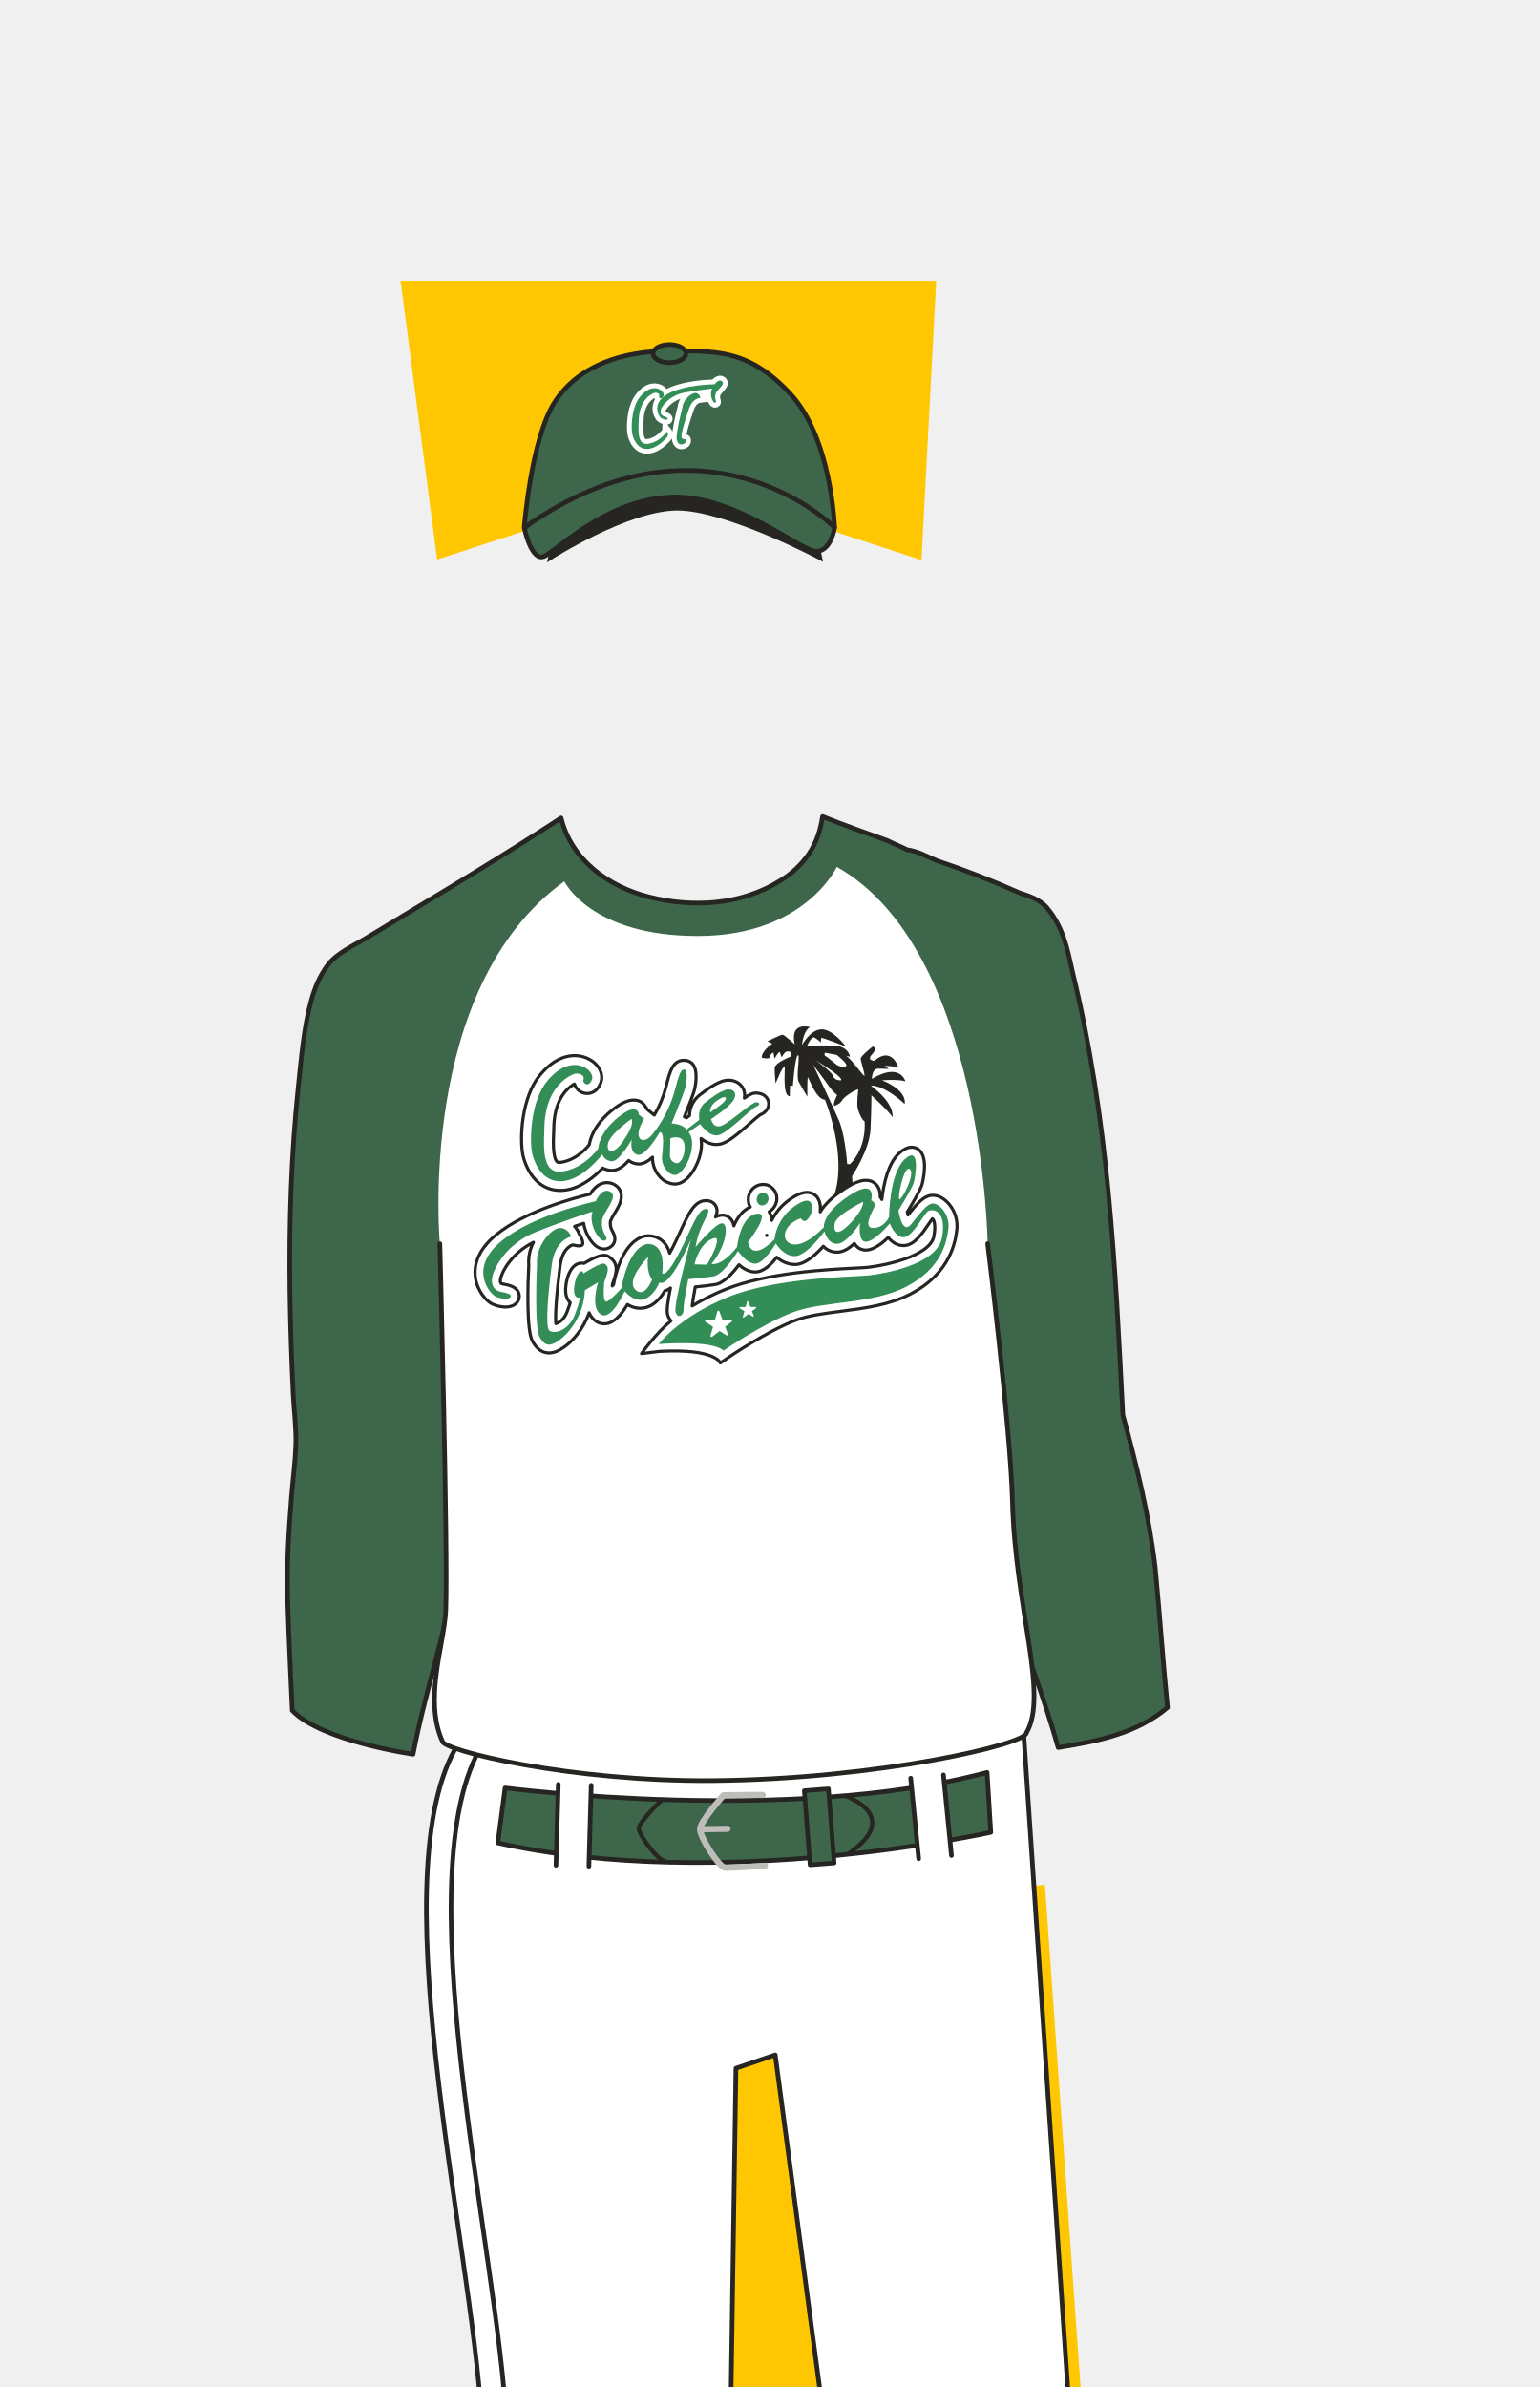
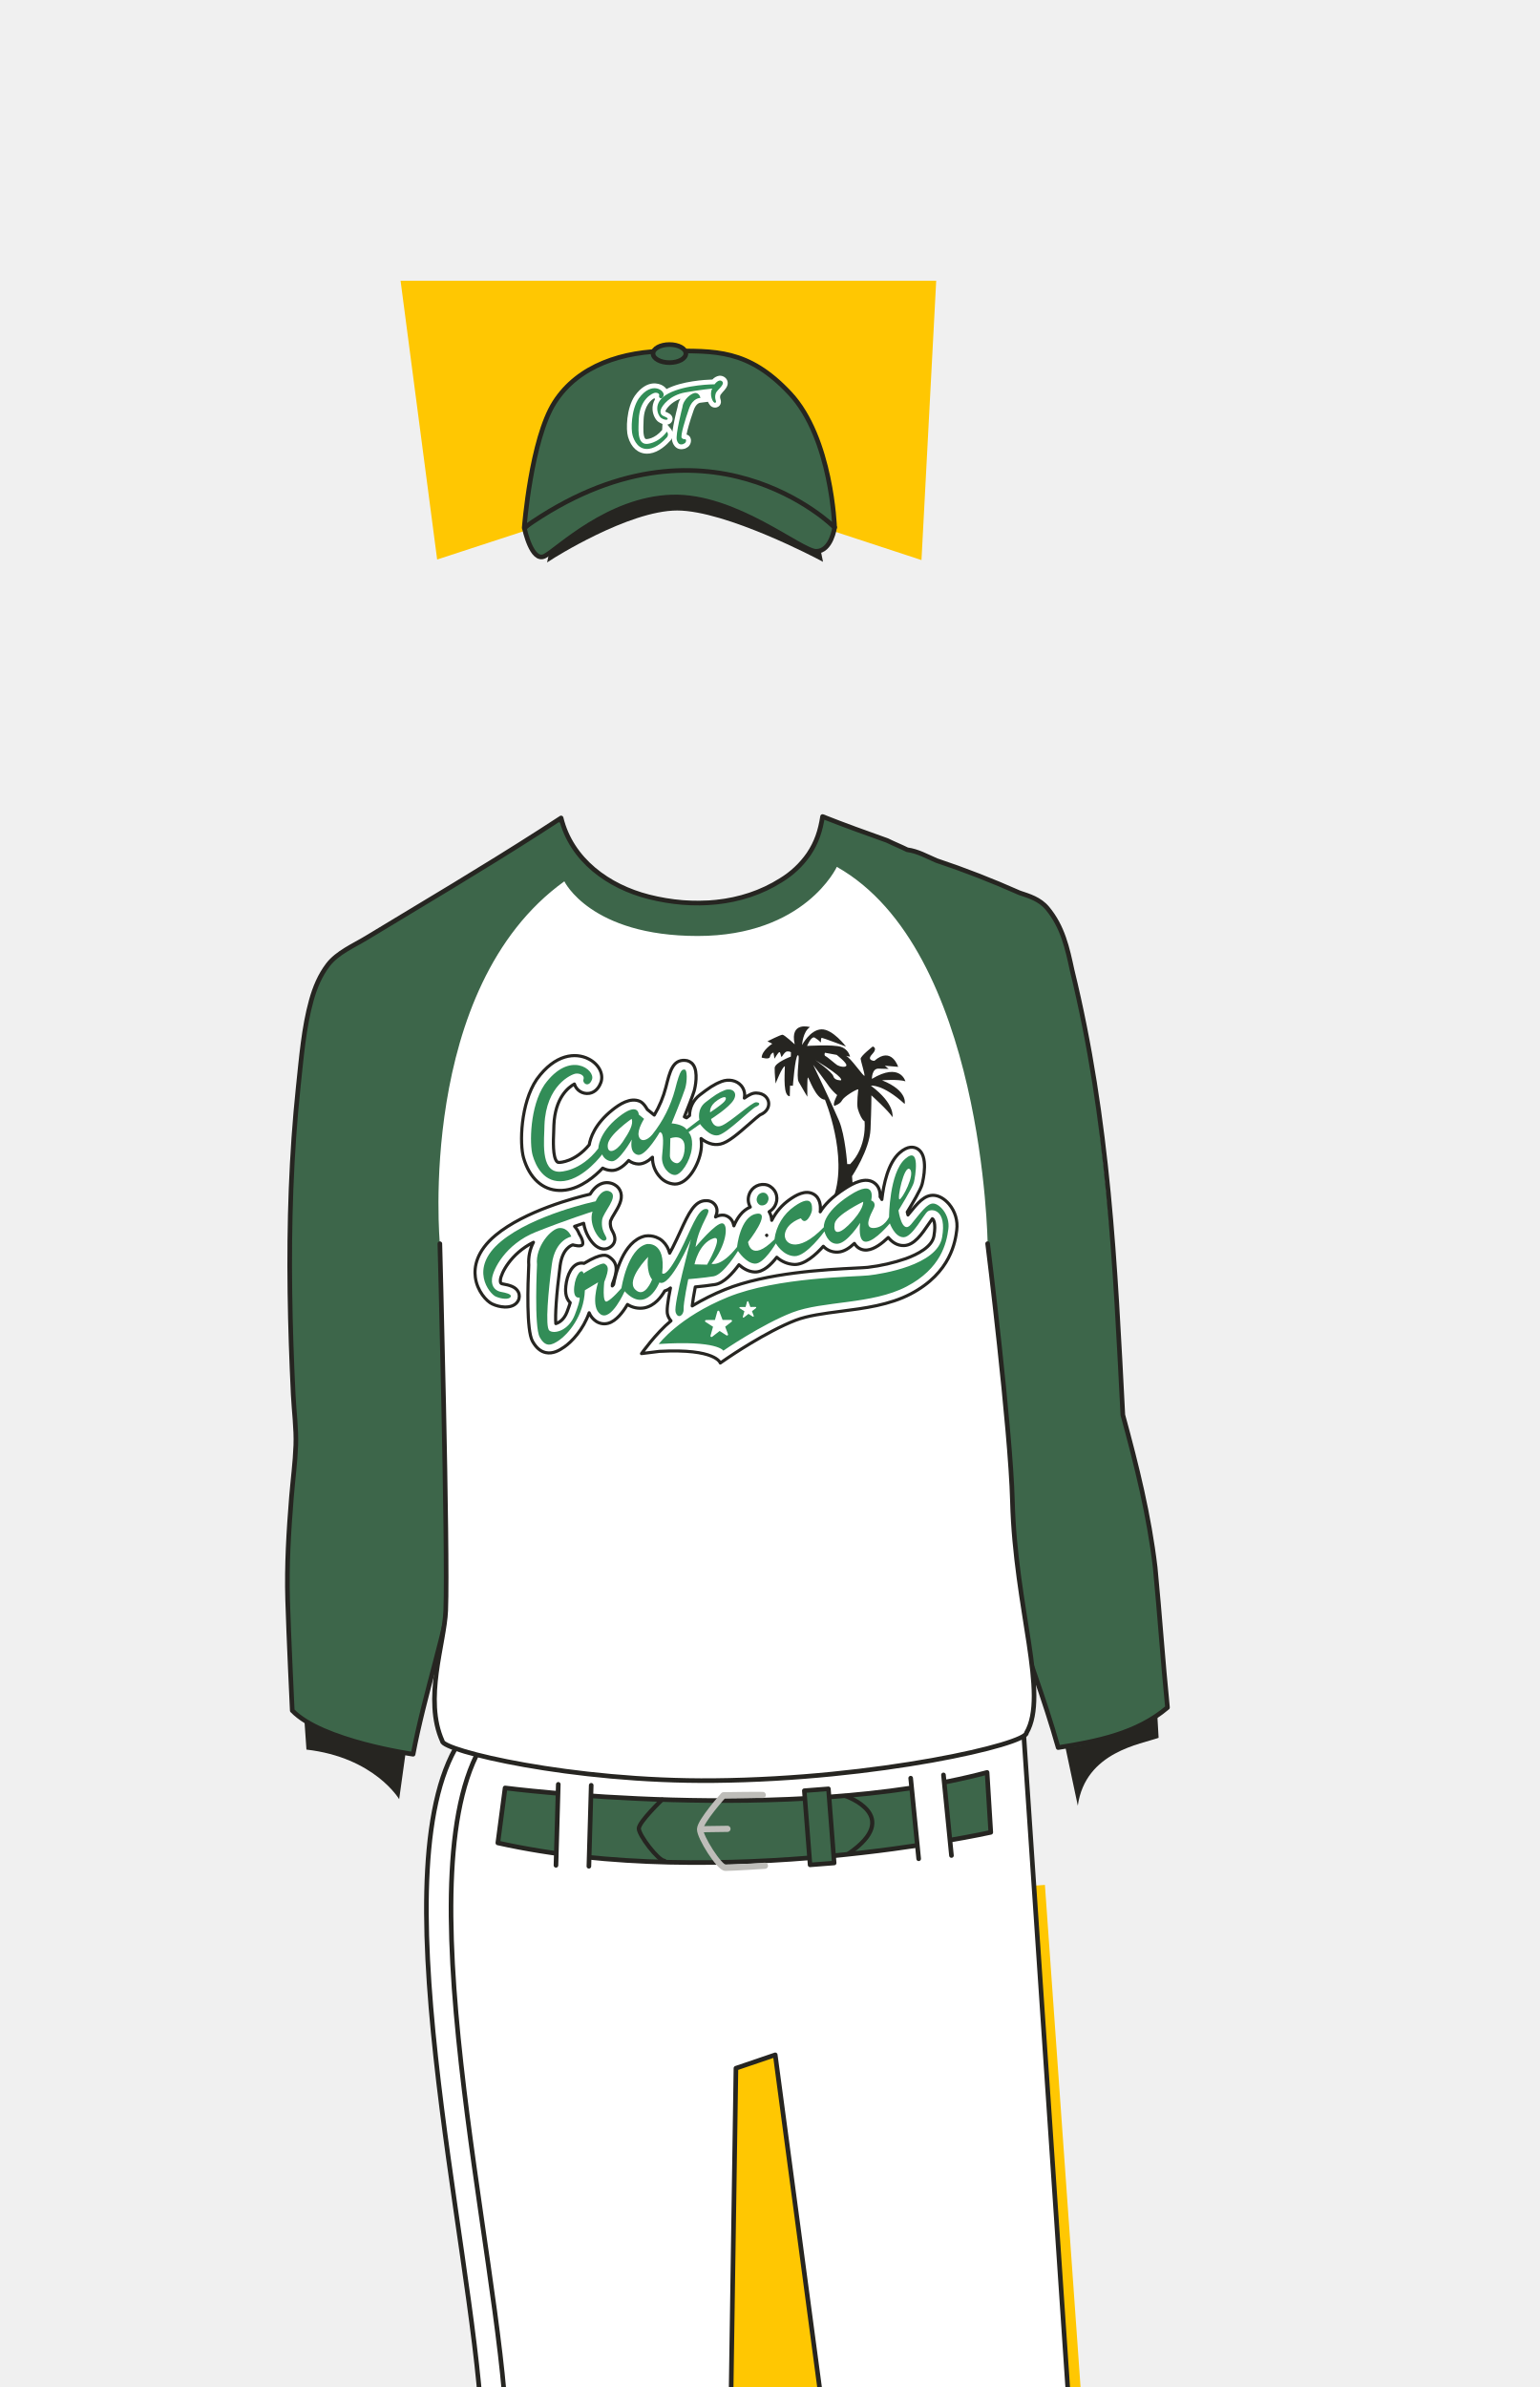
<svg xmlns="http://www.w3.org/2000/svg" width="1000" height="1550" viewBox="0 0 1000 1550">
+   <path d="M196.35 1097.91l2.65 38.19c44.27 5.09 60.21 32.22 60.21 32.22l5.85-42zM688.72 1119.74l11.19 52.76c5-35.24 41.37-39.88 52.48-44.08-.72-12.14-2.14-37.07-2.14-37.07z" fill="#262521" />
  <path d="M356.83 554.77c-137.92 66-83.67 318.44-83.67 318.44l410.13-12.48C696.6 653.15 542.7 548 542.7 548s-60.96 105.15-185.87 6.77z" fill="#fff" />
  <path fill="#ffc702" d="M410.234 1243.01l268.325-19.046 24.202 340.972-268.325 19.046z" />
  <path d="M474.49 1571.13l3.42-228.13 25.52-8.68L535 1571.13h159.77L663.3 1104s-44.56-4.3-186.47.2-161.49 4.13-176.29 23.62c-56.9 78.8 6 328.11 12.13 443.29z" fill="#fff" stroke="#262521" stroke-linecap="round" stroke-linejoin="round" stroke-width="3" />
  <path d="M328.92 1576.58c-4.33-112.56-70.2-368.68-12.38-448.74" fill="none" stroke="#262521" stroke-linecap="round" stroke-linejoin="round" stroke-width="3" />
  <path d="M364.35 531.24s.01-.04 0 0zM752.22 1043c-3.84-55.87-22.89-124.63-22.89-124.63s-14.58-307-52.88-331.94c-10.88-7.11-142.29-56.21-142.29-56.21s-2.49 55-82.84 55c-65.09 0-82.1-39.23-86.22-51.38a11.73 11.73 0 01-.75-2.59c-1 .64-100.94 62.69-145.44 89.5C174.18 647.69 192.24 945 192.24 945a619.73 619.73 0 00-3.6 128.12c.91 11.33 1.47 23.83 1.84 36.88 8.89 15.36 65.22 26.13 77.78 29.11 1.78-12.52 3.91-23.64 6.49-31.78 9.83-31 21.45-88.33 21.45-88.33l-10.56-211.41s-15.48-166.05 80.84-235.3c0 0 16.93 35.49 86.59 35.49s90.36-44.88 90.36-44.88c95.46 53.88 97.93 244.69 97.93 244.69l14.35 232.5c9 22.79 21.21 59.81 31.09 95.55 3.67-.31 7.34-.78 11-1.4a149 149 0 0042.6-14.35 151.15 151.15 0 0017.5-10.53c-2.17-21.94-4.2-44.69-5.68-66.36z" fill="#3d664a" />
  <path d="M296.2 1019c-6.07 38.77-20.52 80.77-27.94 120.11 0 0-59.32-8.41-78.48-28.36 0 0-2.37-49.55-3-72-.65-22.21.7-44.41 2.48-66.55.9-11.21 2.44-22.51 2.83-33.76.38-10.83-1.16-22-1.69-32.88-1.07-22.14-1.85-44.31-2.14-66.48-.6-44.57.78-89.21 5.45-133.56 2-18.58 3.46-38 8.48-56.06 2.28-8.2 5.61-16.2 10.82-23 6.08-7.92 16.59-12.33 25-17.44 37.67-22.79 75.56-45.22 112.64-69q6.87-4.41 13.72-8.88c.77 3.15-1.74 1.31 0 0 6.67 27.31 30.83 44.6 56.92 51.21 28.8 7.31 60.31 5.4 85.86-10.78a59.36 59.36 0 0017.95-16.87c5.23-7.75 7.63-15.31 9.06-24.48a10.63 10.63 0 011.83.7c-.61-.22-1.23-.44-1.83-.7 14 5.57 28 10.57 42 15.57 4 2 9 4 13 6 7 1 12 4 19 7q27 9 54 21c6 2 13 4 18 10 10 12 13 26 16 40 24 98 28 192 33 289 9 33 17 65 21 99 3 31 5 61 8 91-20 17-46 22-71 26-9-32-21-63-31.42-94.7" fill="none" stroke="#262521" stroke-linecap="round" stroke-linejoin="round" stroke-width="3" />
  <path d="M285.64 807.59s5.34 199.1 3.82 238.13c-.83 21.49-14.5 57.74-2.19 84.92 0 6 83.58 26.51 176.48 25.59 106.33-1 203.23-23.71 202.81-31 14.5-25-7.3-80.44-9.1-150.4-1.22-47.58-16.1-167.27-16.1-167.27" fill="#fff" stroke="#262521" stroke-linecap="round" stroke-linejoin="round" stroke-width="3" />
  <path d="M572.81 701.49s10.47-.83 15.15.65c0 0-3.35-12.6-21.76-1.57 0 0-.08-6.76 4.26-6.65l6.63.18-2.5-2.07 8.66.73s-4.24-13.63-15.46-3.91c0 0-5.36-.14-1.42-4.3s.38-5 .38-5-8.07 6.29-7.86 8.05 2.56 9.08 2.52 10.83-9.38-12.26-12.17-12.83l2.79.57a8.92 8.92 0 00-6-6.41c-5.06-1.64-21.93-.58-21.93-.58s2.73-6.69 5-5.37a20.77 20.77 0 014 3.11s-.17-3 .59-3 15.68 5.66 15.68 5.66-8.63-11.49-16-11.18-12.52 10.19-12.52 10.19.48-8.75 5.15-11.64c0 0-13.3-4-9.93 11.17 0 0-6.67-6.18-7.92-6.22s-9.78 4.27-9.78 4.27l3.15 1.57s-6.77 4.35-6.9 9c0 0 5 1.61 5.4-.56a3.45 3.45 0 012.24-2.73l.69 4s2.33-4 3.13-4.25 1 3.08 1.43 3.09 2.05-3.6 3.82-3.56a4 4 0 012.31.5l-.08 2.87s-10.41 3.91-10.5 7.39.62 10.11.62 10.11 4.15-10.86 6-11.25c-.18 7-1.09 19.4 3.19 19.51l.18-6.88 1.85.05s1.4-19.1 3.2-19.81-1.38 13.73.57 17.29 5.62 9.65 5.62 9.65-.2-12 .32-12.5 5 14.18 11.11 14.45c0 0 15 36.29 5.78 62.9s12.61-2.31 12.61-2.31l-.8-10.95s11.41-17 12-30.48.58-22 .58-22 11.22 10.1 13.67 14.15c0 0 2-8.49-14-20.42 0 0 7.44-1.31 21.9 11.84.01.06 2.54-8.39-14.65-15.35zm-37.1-17.89l7.63 1.39s6.66 5.12 6.29 6.83-4.62.63-5.92-.16-6.22-5.21-7.52-5.79-.48-2.27-.48-2.27zM546 701.5s-4.06.22-4.81-2.6-11.73-10.52-11.73-10.52C549.73 700.63 546 701.5 546 701.5zm6.07 54.44l-1.91-.05s-1.27-18.6-5.29-28.13-16.8-36.3-16.8-36.3 9.11 12.07 10.47 14.25a33.77 33.77 0 005.12 5.4s-3.1 5.73-1.88 7c0 0 3.81-1.09 5-3.53s9.18-7.28 10.6-7.24c0 0-1.23 9.42-.33 12.67s2.79 7.3 4.41 8.14c-.05.05 1.9 16.15-9.41 27.79z" fill="#262521" />
  <path d="M499.11 715.62c-.47-2.62-2.84-5.73-7.94-5.86-2.3-.06-4.36.86-7.81 3.29a9.36 9.36 0 00-2.16-8.24c-2.94-3.29-8-4.31-12.7-2.52-5.09 2-8.16 4.21-14.08 8.74a16.91 16.91 0 00-6.64 13.33l-1.95 1.5c-.47-.24-.94-.45-1.42-.64 2.3-5.73 5.37-13.53 6.31-16.61.76-2.45 2.85-12.56-.6-17.24a6.86 6.86 0 00-5.42-2.82c-7.86-.39-9.69 7.11-12.29 17.47a70 70 0 01-7.53 18.07l-4.6-3.73c-.14-.37-2.28-4.19-4.82-5.25-6.24-2.62-13.12 1.89-17.81 5.65-11.51 9.23-14.31 18.34-15 22.6-9.25 11.21-19 11.45-19.29 11.46h-.15c-1 0-1.3-.29-1.49-.48-2.87-2.91-2.4-13.85-2.17-19.1.07-1.67.13-3.24.14-4.59.73-17.83 9.41-24.6 13.33-26.75a8.66 8.66 0 009.62 6.06c2-.32 5.54-1.65 7.52-6.91 2.07-5.5-1.22-12-7.81-15.37-8.54-4.42-21.89-3.29-33.74 13.12l-.1.14c-10.51 15.55-11.14 41.78-8.51 50.91 3.85 13.23 12.34 20.88 23.15 21.16a24.52 24.52 0 004.07-.23c10.27-1.4 19.05-8.9 24.16-14.27a13.33 13.33 0 005.66 1.52c3.56.17 7.32-2 11.23-6.46a10.65 10.65 0 006.44 2.28c3.1 0 6.17-1.75 9-4.42a18.33 18.33 0 004.88 12.84 13.6 13.6 0 009.68 4.62c8.67 0 15.73-12.95 17-22.21a26.76 26.76 0 000-7.38c3.28 2.59 7.68 4.73 12.62 3.59s10.82-6.17 19.48-13.75c2.15-1.89 5.06-4.44 6.1-5.13 4.91-2.01 6.13-5.63 5.64-8.39z" fill="#fff" stroke="#262521" stroke-linejoin="round" stroke-width="2.02" />
  <path d="M491 715.76c-2.75-.08-16.3 12.53-22.1 15.08s-7.16-4.18-7.16-4.18 11.88-7.47 14.76-12.58-1.55-7.82-5.78-6.2-6.81 3.49-12.55 7.88-4 11.35-4 11.35l-8.32 6.37c-2.33-3.63-9.72-4-9.72-4s7.32-17.89 8.77-22.6 1.42-12.28-.23-12.33-2.84-.83-6.29 12.91a79.77 79.77 0 01-14.75 29.22c-3.53 4.23-7.74 5.09-8.84 1s3.48-11.15 3.48-11.15l-3.45-2.79s-.21-8.76-13.26 1.7-13 20.28-13 20.28c-11.75 15.36-25.3 15.14-25.3 15.14-12.78.09-9.69-21.65-9.69-30.3 1-25.9 17.5-33 20.27-33.39s6 1.24 5.08 3.7 3.37 5.81 5.5.14c2.39-6.35-14.5-19.29-30.82 3.3-9.51 14-9.82 38.64-7.7 45.93 1.89 6.53 7.23 18.45 20.49 16.64s24.67-17.29 24.67-17.29a7.07 7.07 0 006.29 4.49c4.84.23 12.93-14.14 12.93-14.14-1.45 9 3.14 9.94 4.48 10 5.18 0 13.7-14.79 13.7-14.79 3.08.19 2.1 8.83 1.48 15.62s4.42 12.21 8.38 12.21 9.82-8.82 10.91-17-2.14-10.76-2.14-10.76l7.52-5.31s6.05 8.59 11.93 7.23 21.5-17.37 24.39-18.49 2.83-2.82.07-2.89zm-86.7 25.82c-4.35 6.44-10.13 8.27-9.63 1.8s15.53-16.88 15.53-16.88c1.23 3.5-1.32 8.28-5.9 15.08zm35.33 13.78a5 5 0 01-4.61-5l.3-11.23s9.57-3.53 9.31 6.29c-.17 6.18-2.91 9.89-5 9.94zm26.36-41c5.71-3.74 6.47-1.29 4.26 1.08s-9.1 6.89-9.1 6.89-.88-4.19 4.85-7.93z" fill="#328d57" />
  <path d="M616.33 781.92c-2.89-3.42-6.47-5.51-9.83-5.73-6.22-.4-10.67 5.08-16.26 12-.2.25-.41.5-.61.76a33.7 33.7 0 01-.47-1.92c3.23-5.28 8.75-14.6 9.61-17.93.8-3.09 4.43-18.74-2.93-23.11-2.4-1.41-6.38-2.11-11.7 2.62-7.44 6.6-10.34 20.34-11.47 30.29a7.8 7.8 0 00-1.11-1.72c.12-2.9-.48-6.74-3.85-9.12-5.7-4-13.56.2-19 3.71-8.65 5.61-13.44 10.84-16.07 15.13a6 6 0 00.11-1v-.21c.06-1.94.26-7.84-4.71-10.43-5.18-2.71-11.21.82-15.3 3.72a36.34 36.34 0 00-11.58 13.45 11.64 11.64 0 00-1.69-5.58 9.94 9.94 0 004.37-5.16 9.28 9.28 0 00-5.31-12.1 9.55 9.55 0 00-12 5.93 9.65 9.65 0 00.7 8.29C482 786 478.65 791 476.58 796a11.26 11.26 0 00-.51-1.84 7.67 7.67 0 00-5.88-5.07 9.15 9.15 0 00-5.53 1.14c1.08-2.68 1.45-5 0-7.43a6.83 6.83 0 00-6-3.14c-7.61-.2-11.48 8.25-16.84 19.95-1.58 3.45-3.22 7-5 10.51q-1.05 2-1.95 3.63a15.88 15.88 0 00-4.48-7.75 13.11 13.11 0 00-2.12-1.6l-2.27-1.07a14.07 14.07 0 00-7-.72l-.32.06c-14.13 3.42-19.06 25-20.24 31.44-.27.31-.55.61-.83.92 0-.43.07-.86.11-1.28 3.24-8.34 3.77-13.37-1.82-17.38-1.86-1.33-4.58-3.29-16.65 4a6.56 6.56 0 00-1.91-.19c-5.81.31-9.16 7.72-9.89 14.93-.2 1.88-.77 7.44 2.84 10.77-.4 1.34-1 3.26-2.06 6-1.94 5.1-5.31 7.07-7.29 7.6-.47-5.09.28-18.44 2.79-37.58 1.49-11.34 7.48-13.34 8.28-13.55 0 0 6.09 1.86 6.43-.67s-2.26-6.34-2.26-6.34a15.13 15.13 0 00-3.06-5c2.19-.77 4.18-1.45 5.91-2 1 6.32 4.56 12.06 7.87 14.65 4.28 3.35 7.89 1.72 8.89 1.14 2.19-1.27 5.37-4.29 2.08-10.38a10 10 0 01-1.45-6.82 28.15 28.15 0 012.53-4.74c2.69-4.46 5.47-9.07 4.26-13.68a8.31 8.31 0 00-4-5.16 9.92 9.92 0 00-8.13-.91c-3.79 1.24-6.4 4.6-7.87 7-9.43 2.22-42.29 10.8-61.35 26.64-12.54 10.43-14.08 20.65-13.17 27.39 1.19 8.86 7.23 15.53 10.93 17.24a21 21 0 008.12 2c3.73.1 7.09-1.06 8.71-4a6.22 6.22 0 00.15-5.75c-1.7-3.45-5.77-4.45-10.15-5.25-.82-.14-1.74-.31-1.47-2.8.42-4 6.54-16.79 21.44-24.24a27.87 27.87 0 00-3.05 14.72c-.63 12.82-1.58 42.37 2.42 49.54 2.34 4.19 5.14 6.61 8.57 7.37 4.6 1 8.74-1.3 12.18-3.72 4.8-3.38 12.1-11 16.05-22.13a12.27 12.27 0 004.49 5.52 9.54 9.54 0 008 1.26c5.15-1.46 9.51-7.27 12.39-12.19a15.11 15.11 0 0010.8 2.25c6.8-1.23 11.19-7.14 13.41-11.05.24-.06.47-.13.71-.21a11.31 11.31 0 003-1.68c-1.9 9.2-2.53 15-1.88 17.18a10 10 0 002.22 4.14c-9.9 8.17-19.14 21.28-19.14 21.28l11.64-1.44c36.79-2 39.52 7.55 39.52 7.55l5.11-3.5c.25-.17 24.79-16.92 43.74-24.22 7.92-3.06 18.34-4.41 29.37-5.84 15.59-2 31.71-4.12 45.33-11.24 26.44-13.82 29.12-34.62 30-41.46a21.92 21.92 0 00-4.97-16.88zm-118.42 20.14v.22c-.56.49-.42.36 0-.22zm108.58.54c-1.23 7.08-10.58 11.89-18.2 14.67a117.25 117.25 0 01-24.74 5.67c-1.44.16-4.39.31-8.12.5-18.67.94-57.51 2.91-84.65 13.93A149.74 149.74 0 00449.51 848c.29-2.77 1.11-7.61 2-12.33 3.6-.34 8.85-.9 12.87-1.56 5.66-.93 11.43-7.31 15.48-12.85 2.69 2.4 6.26 4.6 10.35 4.71 5.47.14 10.58-4.83 14.21-9.59a18.23 18.23 0 0011.47 4.72c6.64.18 13.83-6.28 18.76-11.83a12 12 0 009.44 3.79c3.83-.17 7.57-2.64 10.75-5.65a9.09 9.09 0 001.36 1.79 8.45 8.45 0 007 2.49c4.69-.48 9.79-4.44 13.61-8.14 2.32 2.84 5.66 5.39 10.2 5.26 6.69-.18 11.67-7.54 16.06-14 .77-1.13 1.75-2.58 2.39-3.42l.19.15c.35.19 2.35 2.46.84 11.06z" fill="#fff" stroke="#262521" stroke-linejoin="round" stroke-width="2.02" />
  <path d="M393 805.47c3.08-1.78-3.13-4.1-2-13.29.6-4.91 11-15.09 5.39-18.3s-9.57 6.19-9.57 6.19-40.35 8.48-61.51 26.07-7.32 34-3.45 35.74 8.73 2.08 9.72.26-3.22-2.7-6.19-3.24-6.51-2.79-5.89-8.61 8.59-22.38 28.55-30.32 36.72-13.24 36.72-13.24c-2.87 8.95 5.17 20.53 8.23 18.74z" fill="#328d57" />
  <path d="M606.15 781.51c-4.07-.26-8.47 6.24-14.46 13.46s-8.23-9-8.23-9 9.17-14.83 10-18.19 4.56-24.33-5.72-15.22-10.39 37.71-10.39 37.71-2.84 6.7-9.77 7.13-2.43-8.37-.28-12.62-1.58-5.27-1.58-5.27 4-15-14-3.29S535 796.87 535 796.87c-17.4 18.15-26.93 10.52-25.16 3.65s10.26-9.42 10.26-9.42c3.15 5.47 7.14-3.2 7.2-5.35s.76-11-11.38-2.45a30.92 30.92 0 00-13 21.5c-15.62 15.58-17.14 1.7-17.14 1.7s15.9-20.19 5.35-18.31-12.48 21.51-12.48 21.51c-10.39 13.26-16.6 10.94-16.6 10.94 9.55-11.43 11.33-25.53 7.12-26.26s-17.49 15.38-17.49 15.38c2.29-15.62 12.24-24.59 6.76-24.73s-10 14.36-16.87 27.54c-9.32 18.21-11.57 14.15-11.57 14.15 2.59-21.15-10-18.87-10-18.87-12.62 3-16.43 28.59-16.43 28.59s-6.14 7.27-9.42 8.66-1.76-12.6-1.76-12.6c3.69-9.28 2.31-10.39.31-11.83s-13.81 6.25-13.81 6.25c-.83-3.87-5.18.48-6 8.72s3.42 6.9 3.42 6.9 1.09.49-3 11.15-13.65 12.71-16.56 10.31-.56-26.47 1.59-42.87S371 803 371 803s-2-5.74-7.53-5.58-16 12.19-14.73 23.76c0 0-2 40.39 1.74 47.1s7.54 5.58 12.81 1.88 15.92-15.27 16.52-32.33l8.6-5.15s-5.28 16.16 1.65 20.8 15.6-15 15.6-15c14.18 15.29 22.57-5.71 22.57-5.71 7 3.72 20.49-28.07 20.49-28.07s-11.45 42.3-10 47.26 5.43 2.14 5.22-1.87 3-19.45 3-19.45 10.05-.81 16.51-1.87 15.79-16.46 15.79-16.46 5.28 8.09 11.08 8.24 13.51-13.17 13.51-13.17 4.49 8.11 12.17 8.31 19.39-16.1 19.39-16.1 2 8.36 8.41 8.06 14.78-13.6 14.78-13.6-1.9 12.87 4.07 12.25 15.21-11.9 15.21-11.9 3.21 9.16 9 9 12.93-14.88 15.65-16.81 12.42-1.21 9.28 16.85-38.72 23.74-47.68 24.74-59.29 1.06-91.31 14.06-45 30.5-45 30.5c38.32-2.53 41.91 4.33 41.91 4.33s25.06-17.19 44.86-24.82 51.72-5.1 74.13-16.82 26-28.23 27.16-37.42-5.64-16.24-9.71-16.5zm-15.25-22.23c3.54 3.32-5.06 19.57-6.78 19.52s3.07-23.01 6.78-19.52zm-178.42 78.05c-6.27-6.31 8.39-21.15 8.39-21.15s-1.5 9.34 2.59 14.68c0 0-4.72 12.79-10.98 6.47zM451 821s2.77-13.76 12.36-16.9c7-2.28-4.21 17.11-4.21 17.11zm100.07-25.52c-7.25 7.07-10 5-9.07-.85s18.56-14.28 18.56-14.28.65 5.21-9.49 15.1z" fill="#328d57" />
  <path d="M493.75 782.61a4.09 4.09 0 005-2.74 4 4 0 00-2.05-5.27 4.1 4.1 0 00-5 2.75 4 4 0 002.05 5.26z" fill="#328d57" />
  <path fill="#fff" stroke="#fff" stroke-linecap="round" stroke-linejoin="round" stroke-width="1.35" d="M458.53 857.83l16.14-.09-12.62 9.77 4.43-15.74 5.64 14.78-13.59-8.72z" />
  <path fill="#fff" stroke="#fff" stroke-linecap="round" stroke-linejoin="round" stroke-width=".84" d="M480.59 849.14l10.08-.06-7.88 6.1 2.77-9.83 3.52 9.24-8.49-5.45z" />
  <path d="M328 1161s185.47 24 313-10.08l2.4 38.91s-175.26 39.17-320.11 6.87z" fill="#3d664a" stroke="#262521" stroke-linecap="round" stroke-linejoin="round" stroke-width="3" />
  <path fill="#fff" d="M362.742 1154.82l21.382.611-1.848 64.534-21.381-.612z" />
  <path fill="#3d664a" stroke="#262521" stroke-linecap="round" stroke-linejoin="round" stroke-width="3" d="M362.54 1158.67l-1.5 52.58M383.93 1159.28l-1.51 52.59" />
  <path fill="#fff" d="M591.006 1150.848l21.285-2.11 6.368 64.246-21.286 2.11z" />
  <path fill="#3d664a" stroke="#262521" stroke-linecap="round" stroke-linejoin="round" stroke-width="3" d="M591.39 1154.65l5.19 52.34M612.68 1152.54l5.19 52.34" />
  <path d="M495.33 1165.56c-4.14-.15-25.48.2-25.48.2s-15.1 16.84-15.25 22 12.54 25.08 16.5 25.13 25.65-1.36 25.65-1.36" fill="none" stroke="#bebdb9" stroke-linecap="round" stroke-linejoin="round" stroke-width="4" />
  <path d="M430 1168.56s-15 14.42-15.15 18.71 12.67 21 16.62 21.08" fill="none" stroke="#262521" stroke-linecap="round" stroke-linejoin="round" stroke-width="2.74" />
  <path fill="none" stroke="#bebdb9" stroke-linecap="round" stroke-linejoin="round" stroke-width="4" d="M456.31 1187.79l16.1-.23" />
  <path d="M548.94 1166.23s38 12.8 2.06 37.43" fill="none" stroke="#262521" stroke-linecap="round" stroke-linejoin="round" stroke-width="2.74" />
  <path stroke-width="2.92" stroke="#262521" stroke-linecap="round" stroke-linejoin="round" fill="#3d664a" d="M522.304 1162.77l15.683-1.214 3.734 48.195-15.683 1.215z" />
  <path d="M357.51 362s50-32 82.25-32 92.59 32 92.59 32l-6.89-33.9-86.94-42.5-74.77 47.87z" fill="#262521" stroke="#262521" stroke-linecap="round" stroke-miterlimit="10" stroke-width="3" />
  <path fill="#ffc702" d="M598.4 363.68l-157.49-51.69-157.03 51.33-23.75-181h347.83l-9.56 181.36z" />
  <path d="M340.55 343.08s4.67 22.5 13.22 18 41.15-37 82.43-38.35S520.13 358 530 358s12-15.54 12-15.54L439.08 242.8z" fill="#3d664a" stroke="#262521" stroke-linecap="round" stroke-linejoin="round" stroke-width="3" />
  <path d="M340.42 342.67s4.39-57.44 19.72-81.44 44.41-33.31 74.24-33.31 51.4-1.53 78.61 27.54 29 87 29 87-83.49-83.34-201.57.21z" fill="#3d664a" stroke="#262521" stroke-linecap="round" stroke-linejoin="round" stroke-width="3" />
  <ellipse cx="434.74" cy="229.6" rx="10.66" ry="5.87" fill="#3d664a" stroke="#262521" stroke-linecap="round" stroke-linejoin="round" stroke-width="3" />
  <path d="M469.2 254.76c1.64-1.77 3.5-3.78 3.38-6.26a4.58 4.58 0 00-1.55-3.19A5.21 5.21 0 00467 244a7.59 7.59 0 00-4.37 2.44c-4.78.14-19.83 1-29.79 6.18a8.91 8.91 0 00-2.92-2.47c-1.53-.82-9.58-4.36-17.62 6.77l-.05.07c-5.52 8.13-5.83 21.84-4.44 26.6 2 7 6.59 11 12.35 11a13.38 13.38 0 001.77-.12c6-.82 11.06-5.7 13.56-8.54l.2-.26a6.64 6.64 0 00.64-1.1 7.64 7.64 0 00.26 2.12c1 3.24 3.08 5 5.81 5a7.5 7.5 0 002-.28l.81-.22.2-.2a6.45 6.45 0 001.52-.91 5.19 5.19 0 001.61-2.68 4.65 4.65 0 00-.47-3.66 3.68 3.68 0 00-2.23-1.56c.39-2.38 1.74-7.55 4.62-15.82 1.52-4.38 3.87-4.81 4.35-4.85l4.93-.61a8.72 8.72 0 001.18 2 4.18 4.18 0 004.6 1.6 3.71 3.71 0 002.65-3.19 5.34 5.34 0 00-.31-2.15 3.92 3.92 0 010-2.71 14.59 14.59 0 011.34-1.69zM430 279.2c-4.83 5.8-9.89 5.92-10.07 5.93h-.08a1 1 0 01-.85-.28c-1.48-1.54-1.24-7.21-1.12-9.94 0-.87.07-1.69.07-2.39.39-9.45 5.06-12.94 7.07-14a4.53 4.53 0 00.3.8 11.78 11.78 0 00-1.56 6.72c.23 3.51 2 6.54 3.56 7.73a10.86 10.86 0 002.89 1.53zm10.1-15.3a147.93 147.93 0 00-3.45 16.41 6.58 6.58 0 00-1.14-2l-2.13-2.61a4 4 0 002.53-1.37 3.55 3.55 0 00.76-3.18c-.54-2.2-2.89-3.15-4.45-3.78a.5.5 0 01-.13-.07 1.64 1.64 0 01.1-.48c.29-.92 3.21-5.61 9.69-7.91a12.89 12.89 0 00-1.82 4.99z" fill="#fff" />
  <path d="M433.74 281.8a3 3 0 00-.7-1.56 1.09 1.09 0 000 .12c-6.13 8-13.19 7.9-13.19 7.9-6.67.05-5.06-11.3-5.06-15.81.53-13.52 9.13-17.24 10.57-17.42s3.15.64 2.66 1.93 1.76 3 2.87.07c1.24-3.31-7.57-10.06-16.08 1.72-5 7.31-5.13 20.16-4 24 1 3.4 3.77 9.63 10.69 8.68 5-.69 9.53-5.12 11.63-7.51a3 3 0 00.61-2.12z" fill="#328d57" />
  <path d="M464.48 261.52c1.55-.51-1-2.13.34-6.15.73-2.15 6.33-5.76 4.13-7.72s-4.88 1.89-4.88 1.89-18.91.05-30.05 6-6.45 14.56-4.87 15.72 3.72 1.75 4.33 1-1.19-1.51-2.47-2-2.67-1.85-1.84-4.41 5.93-9.25 15.64-11 17.72-2.52 17.72-2.52c-2.14 3.76.4 9.67 1.95 9.19z" fill="#328d57" />
  <path d="M444.82 287.71a2 2 0 00.61-1c.08-.34.33-1.35-.47-1.49a2.85 2.85 0 01-2.22-.77c-1.09-1.34 2.21-11.94 4.7-19.1s7.4-6.95 7.4-6.95-.39-2.77-2.87-3.21-8.32 4-8.83 9.3c0 0-4.66 17.95-3.6 21.31.83 2.65 2.14 3.11 4 2.61a8.85 8.85 0 001.28-.7z" fill="#328d57" />
</svg>
